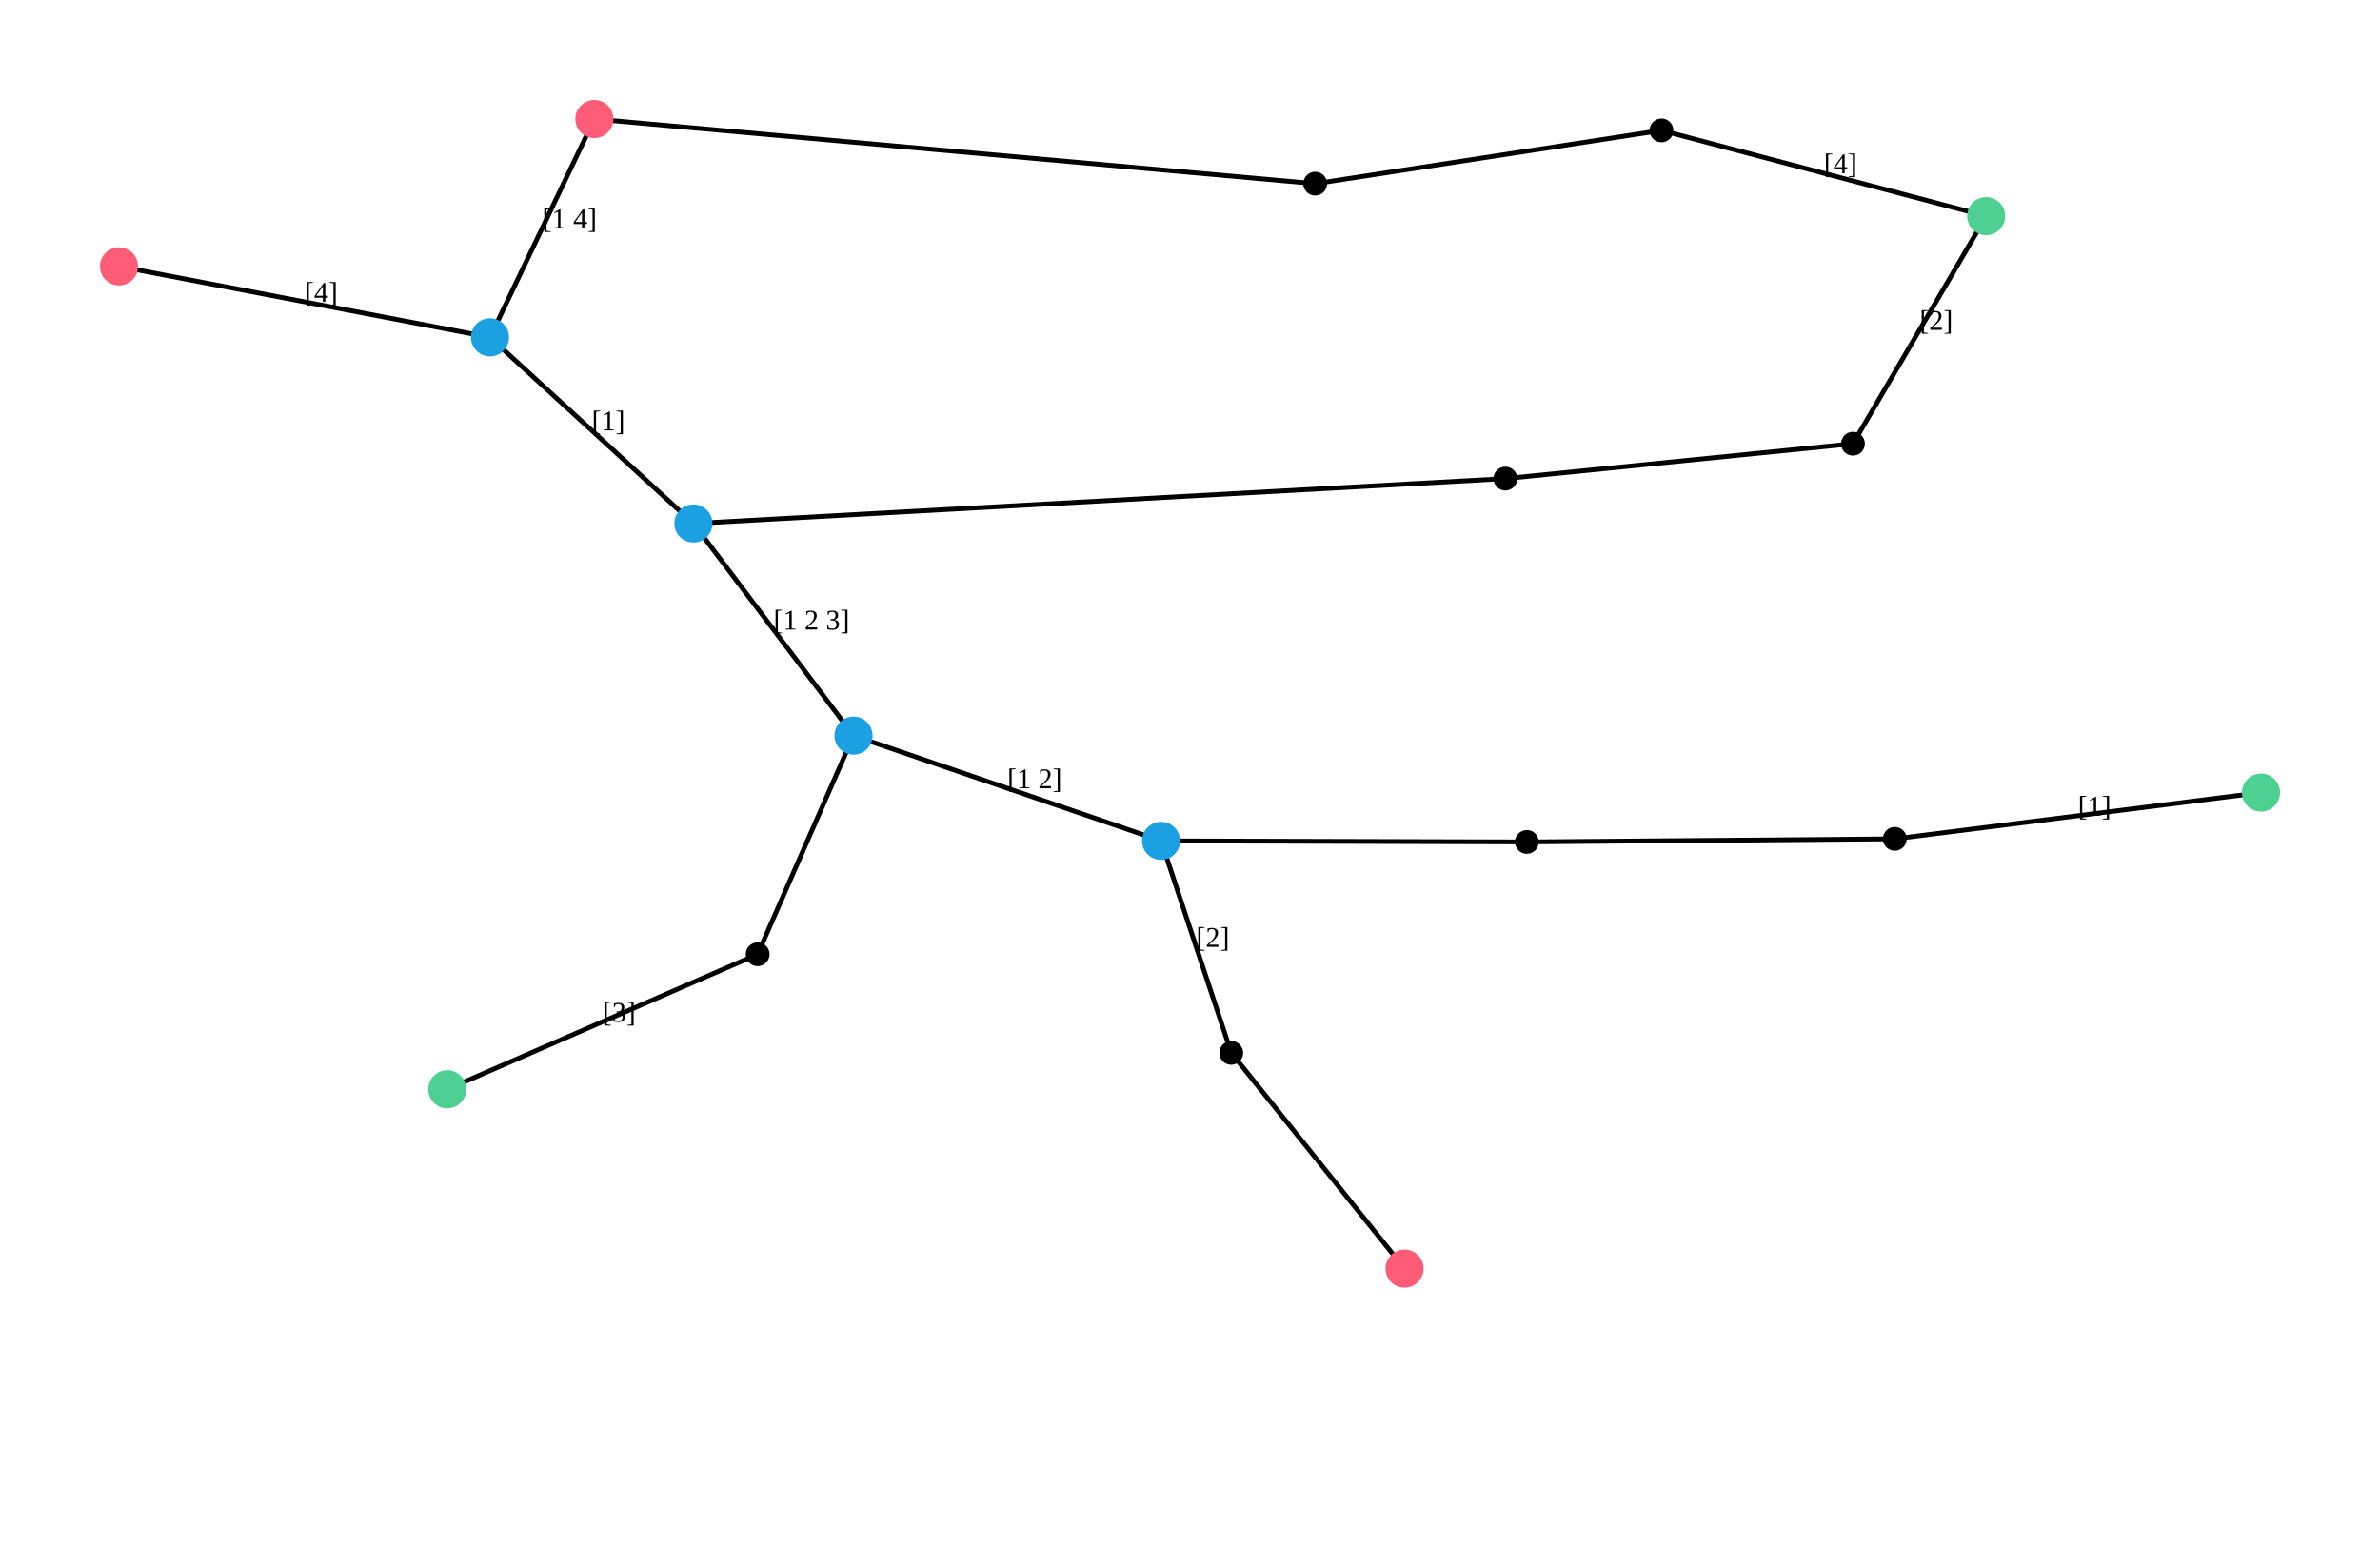
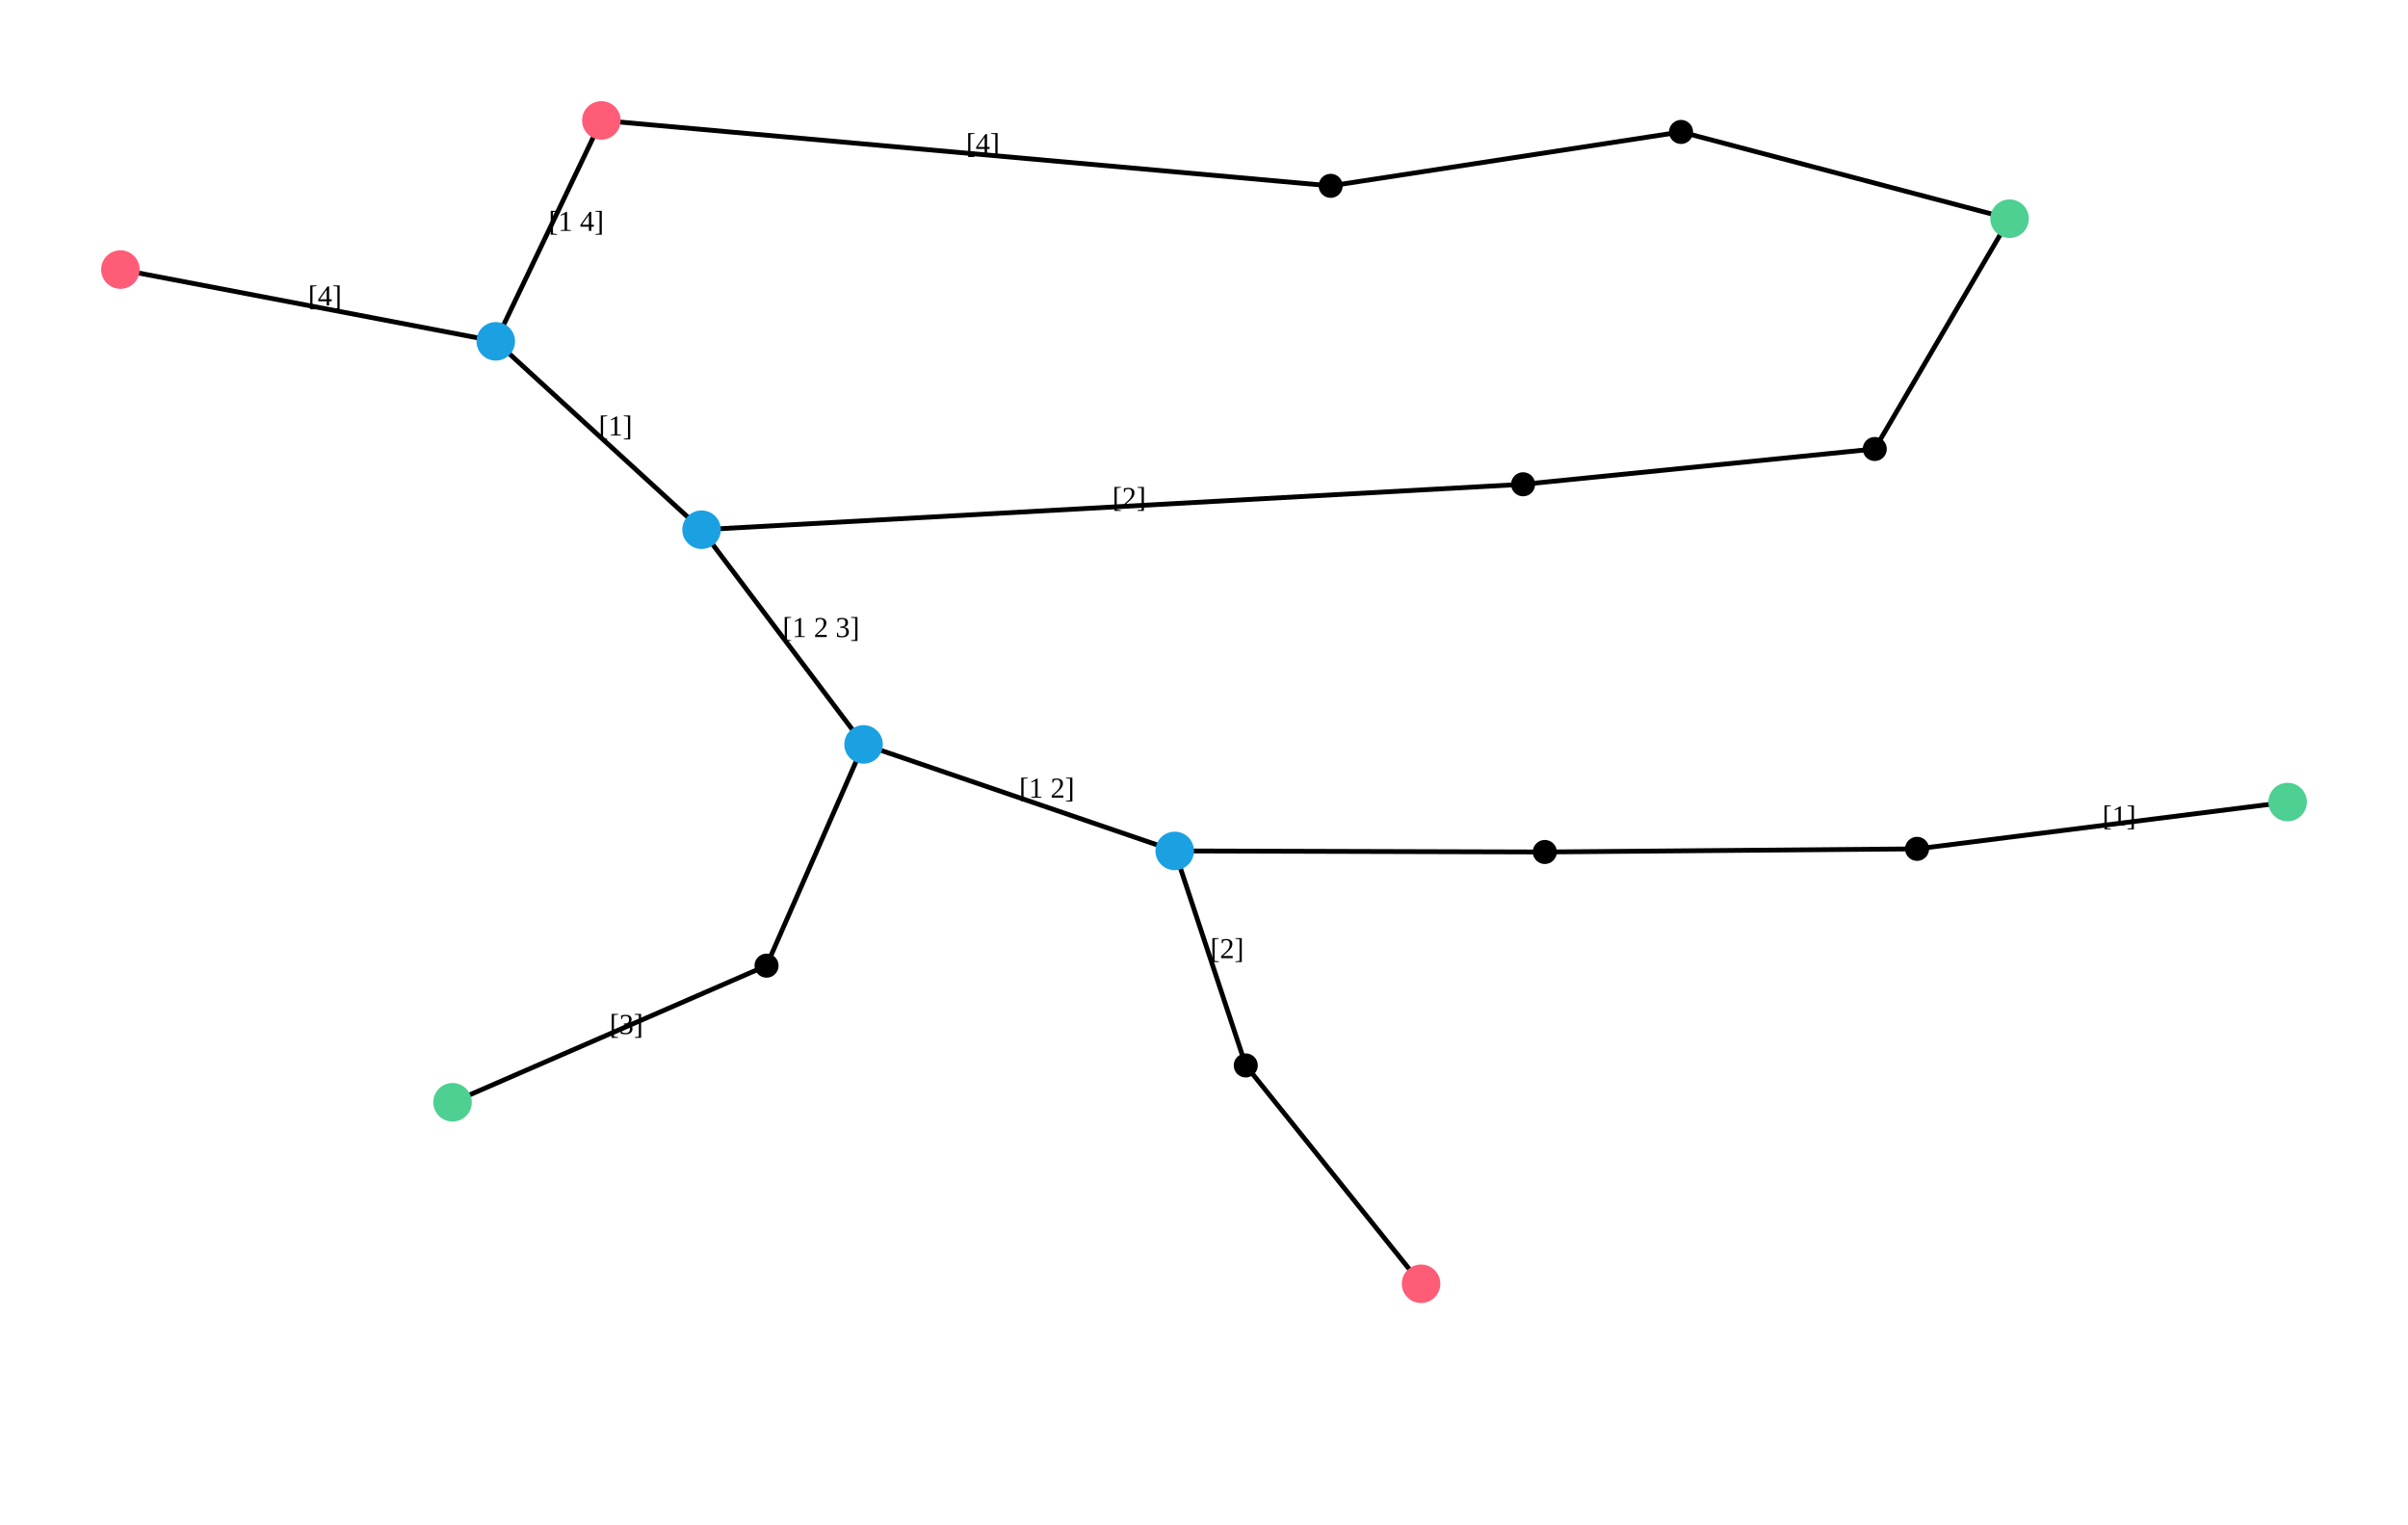
- <svg xmlns="http://www.w3.org/2000/svg" width="1000" height="650">
+ <svg xmlns="http://www.w3.org/2000/svg" width="1000" height="633.036">
+   <path d="M950 333.025,796.125 352.459,641.534 353.754,487.842 353.313" style="stroke: black; stroke-width: 2; fill: none" />
+   <text x="873.063" y="342.742">[1]</text>
+   <path d="M487.842 353.313,517.339 442.388,590.144 533.036" style="stroke: black; stroke-width: 2; fill: none" />
+   <text x="502.59" y="397.85">[2]</text>
+   <path d="M291.347 219.94,632.517 201.083,778.561 186.426,834.535 90.812" style="stroke: black; stroke-width: 2; fill: none" />
+   <text x="461.932" y="210.512">[2]</text>
+   <path d="M205.885 141.728,50 111.922" style="stroke: black; stroke-width: 2; fill: none" />
+   <text x="127.943" y="126.825">[4]</text>
+   <path d="M249.737 50,552.599 77.161,698.103 54.781,834.535 90.812" style="stroke: black; stroke-width: 2; fill: none" />
+   <text x="401.168" y="63.581">[4]</text>
+   <path d="M487.842 353.313,358.621 309.091" style="stroke: black; stroke-width: 2; fill: none" />
+   <text x="423.231" y="331.202">[1 2]</text>
+   <path d="M291.347 219.94,205.885 141.728" style="stroke: black; stroke-width: 2; fill: none" />
+   <text x="248.616" y="180.834">[1]</text>
+   <path d="M358.621 309.091,291.347 219.94" style="stroke: black; stroke-width: 2; fill: none" />
+   <text x="324.984" y="264.516">[1 2 3]</text>
  <path d="M187.929 457.685,318.335 400.953,358.621 309.091" style="stroke: black; stroke-width: 2; fill: none" />
  <text x="253.132" y="429.319">[3]</text>
-   <path d="M487.842 353.313,358.621 309.091" style="stroke: black; stroke-width: 2; fill: none" />
-   <text x="423.231" y="331.202">[1 2]</text>
-   <path d="M950 333.025,796.125 352.459,641.534 353.754,487.842 353.313" style="stroke: black; stroke-width: 2; fill: none" />
-   <text x="873.063" y="342.742">[1]</text>
-   <path d="M834.535 90.812,778.561 186.426,632.517 201.083,291.347 219.94" style="stroke: black; stroke-width: 2; fill: none" />
-   <text x="806.548" y="138.619">[2]</text>
-   <path d="M834.535 90.812,698.103 54.781,552.599 77.161,249.737 50" style="stroke: black; stroke-width: 2; fill: none" />
-   <text x="766.319" y="72.797">[4]</text>
-   <path d="M358.621 309.091,291.347 219.94" style="stroke: black; stroke-width: 2; fill: none" />
-   <text x="324.984" y="264.516">[1 2 3]</text>
-   <path d="M205.885 141.728,50 111.922" style="stroke: black; stroke-width: 2; fill: none" />
-   <text x="127.943" y="126.825">[4]</text>
  <path d="M205.885 141.728,249.737 50" style="stroke: black; stroke-width: 2; fill: none" />
  <text x="227.811" y="95.864">[1 4]</text>
-   <path d="M291.347 219.94,205.885 141.728" style="stroke: black; stroke-width: 2; fill: none" />
-   <text x="248.616" y="180.834">[1]</text>
-   <path d="M487.842 353.313,517.339 442.388,590.144 533.036" style="stroke: black; stroke-width: 2; fill: none" />
-   <text x="502.59" y="397.85">[2]</text>
+   <circle cx="50" cy="111.922" r="1" style="stroke: none; fill: #ff5c77; r: 8px" />
+   <circle cx="487.842" cy="353.313" r="1" style="stroke: none; fill: #1BA1E2; r: 8px" />
+   <circle cx="205.885" cy="141.728" r="1" style="stroke: none; fill: #1BA1E2; r: 8px" />
+   <circle cx="834.535" cy="90.812" r="1" style="stroke: none; fill: #4dd091; r: 8px" />
+   <circle cx="590.144" cy="533.036" r="1" style="stroke: none; fill: #ff5c77; r: 8px" />
+   <circle cx="291.347" cy="219.94" r="1" style="stroke: none; fill: #1BA1E2; r: 8px" />
+   <circle cx="249.737" cy="50" r="1" style="stroke: none; fill: #ff5c77; r: 8px" />
+   <circle cx="778.561" cy="186.426" r="1" style="stroke: none; fill: black; r: 5px" />
  <circle cx="632.517" cy="201.083" r="1" style="stroke: none; fill: black; r: 5px" />
  <circle cx="517.339" cy="442.388" r="1" style="stroke: none; fill: black; r: 5px" />
-   <circle cx="698.103" cy="54.781" r="1" style="stroke: none; fill: black; r: 5px" />
-   <circle cx="50" cy="111.922" r="1" style="stroke: none; fill: #ff5c77; r: 8px" />
-   <circle cx="291.347" cy="219.94" r="1" style="stroke: none; fill: #1BA1E2; r: 8px" />
-   <circle cx="249.737" cy="50" r="1" style="stroke: none; fill: #ff5c77; r: 8px" />
-   <circle cx="834.535" cy="90.812" r="1" style="stroke: none; fill: #4dd091; r: 8px" />
+   <circle cx="187.929" cy="457.685" r="1" style="stroke: none; fill: #4dd091; r: 8px" />
+   <circle cx="950" cy="333.025" r="1" style="stroke: none; fill: #4dd091; r: 8px" />
  <circle cx="796.125" cy="352.459" r="1" style="stroke: none; fill: black; r: 5px" />
  <circle cx="641.534" cy="353.754" r="1" style="stroke: none; fill: black; r: 5px" />
-   <circle cx="778.561" cy="186.426" r="1" style="stroke: none; fill: black; r: 5px" />
-   <circle cx="187.929" cy="457.685" r="1" style="stroke: none; fill: #4dd091; r: 8px" />
+   <circle cx="358.621" cy="309.091" r="1" style="stroke: none; fill: #1BA1E2; r: 8px" />
+   <circle cx="698.103" cy="54.781" r="1" style="stroke: none; fill: black; r: 5px" />
+   <circle cx="318.335" cy="400.953" r="1" style="stroke: none; fill: black; r: 5px" />
  <circle cx="552.599" cy="77.161" r="1" style="stroke: none; fill: black; r: 5px" />
-   <circle cx="950" cy="333.025" r="1" style="stroke: none; fill: #4dd091; r: 8px" />
-   <circle cx="205.885" cy="141.728" r="1" style="stroke: none; fill: #1BA1E2; r: 8px" />
-   <circle cx="590.144" cy="533.036" r="1" style="stroke: none; fill: #ff5c77; r: 8px" />
-   <circle cx="318.335" cy="400.953" r="1" style="stroke: none; fill: black; r: 5px" />
-   <circle cx="487.842" cy="353.313" r="1" style="stroke: none; fill: #1BA1E2; r: 8px" />
-   <circle cx="358.621" cy="309.091" r="1" style="stroke: none; fill: #1BA1E2; r: 8px" />
</svg>
